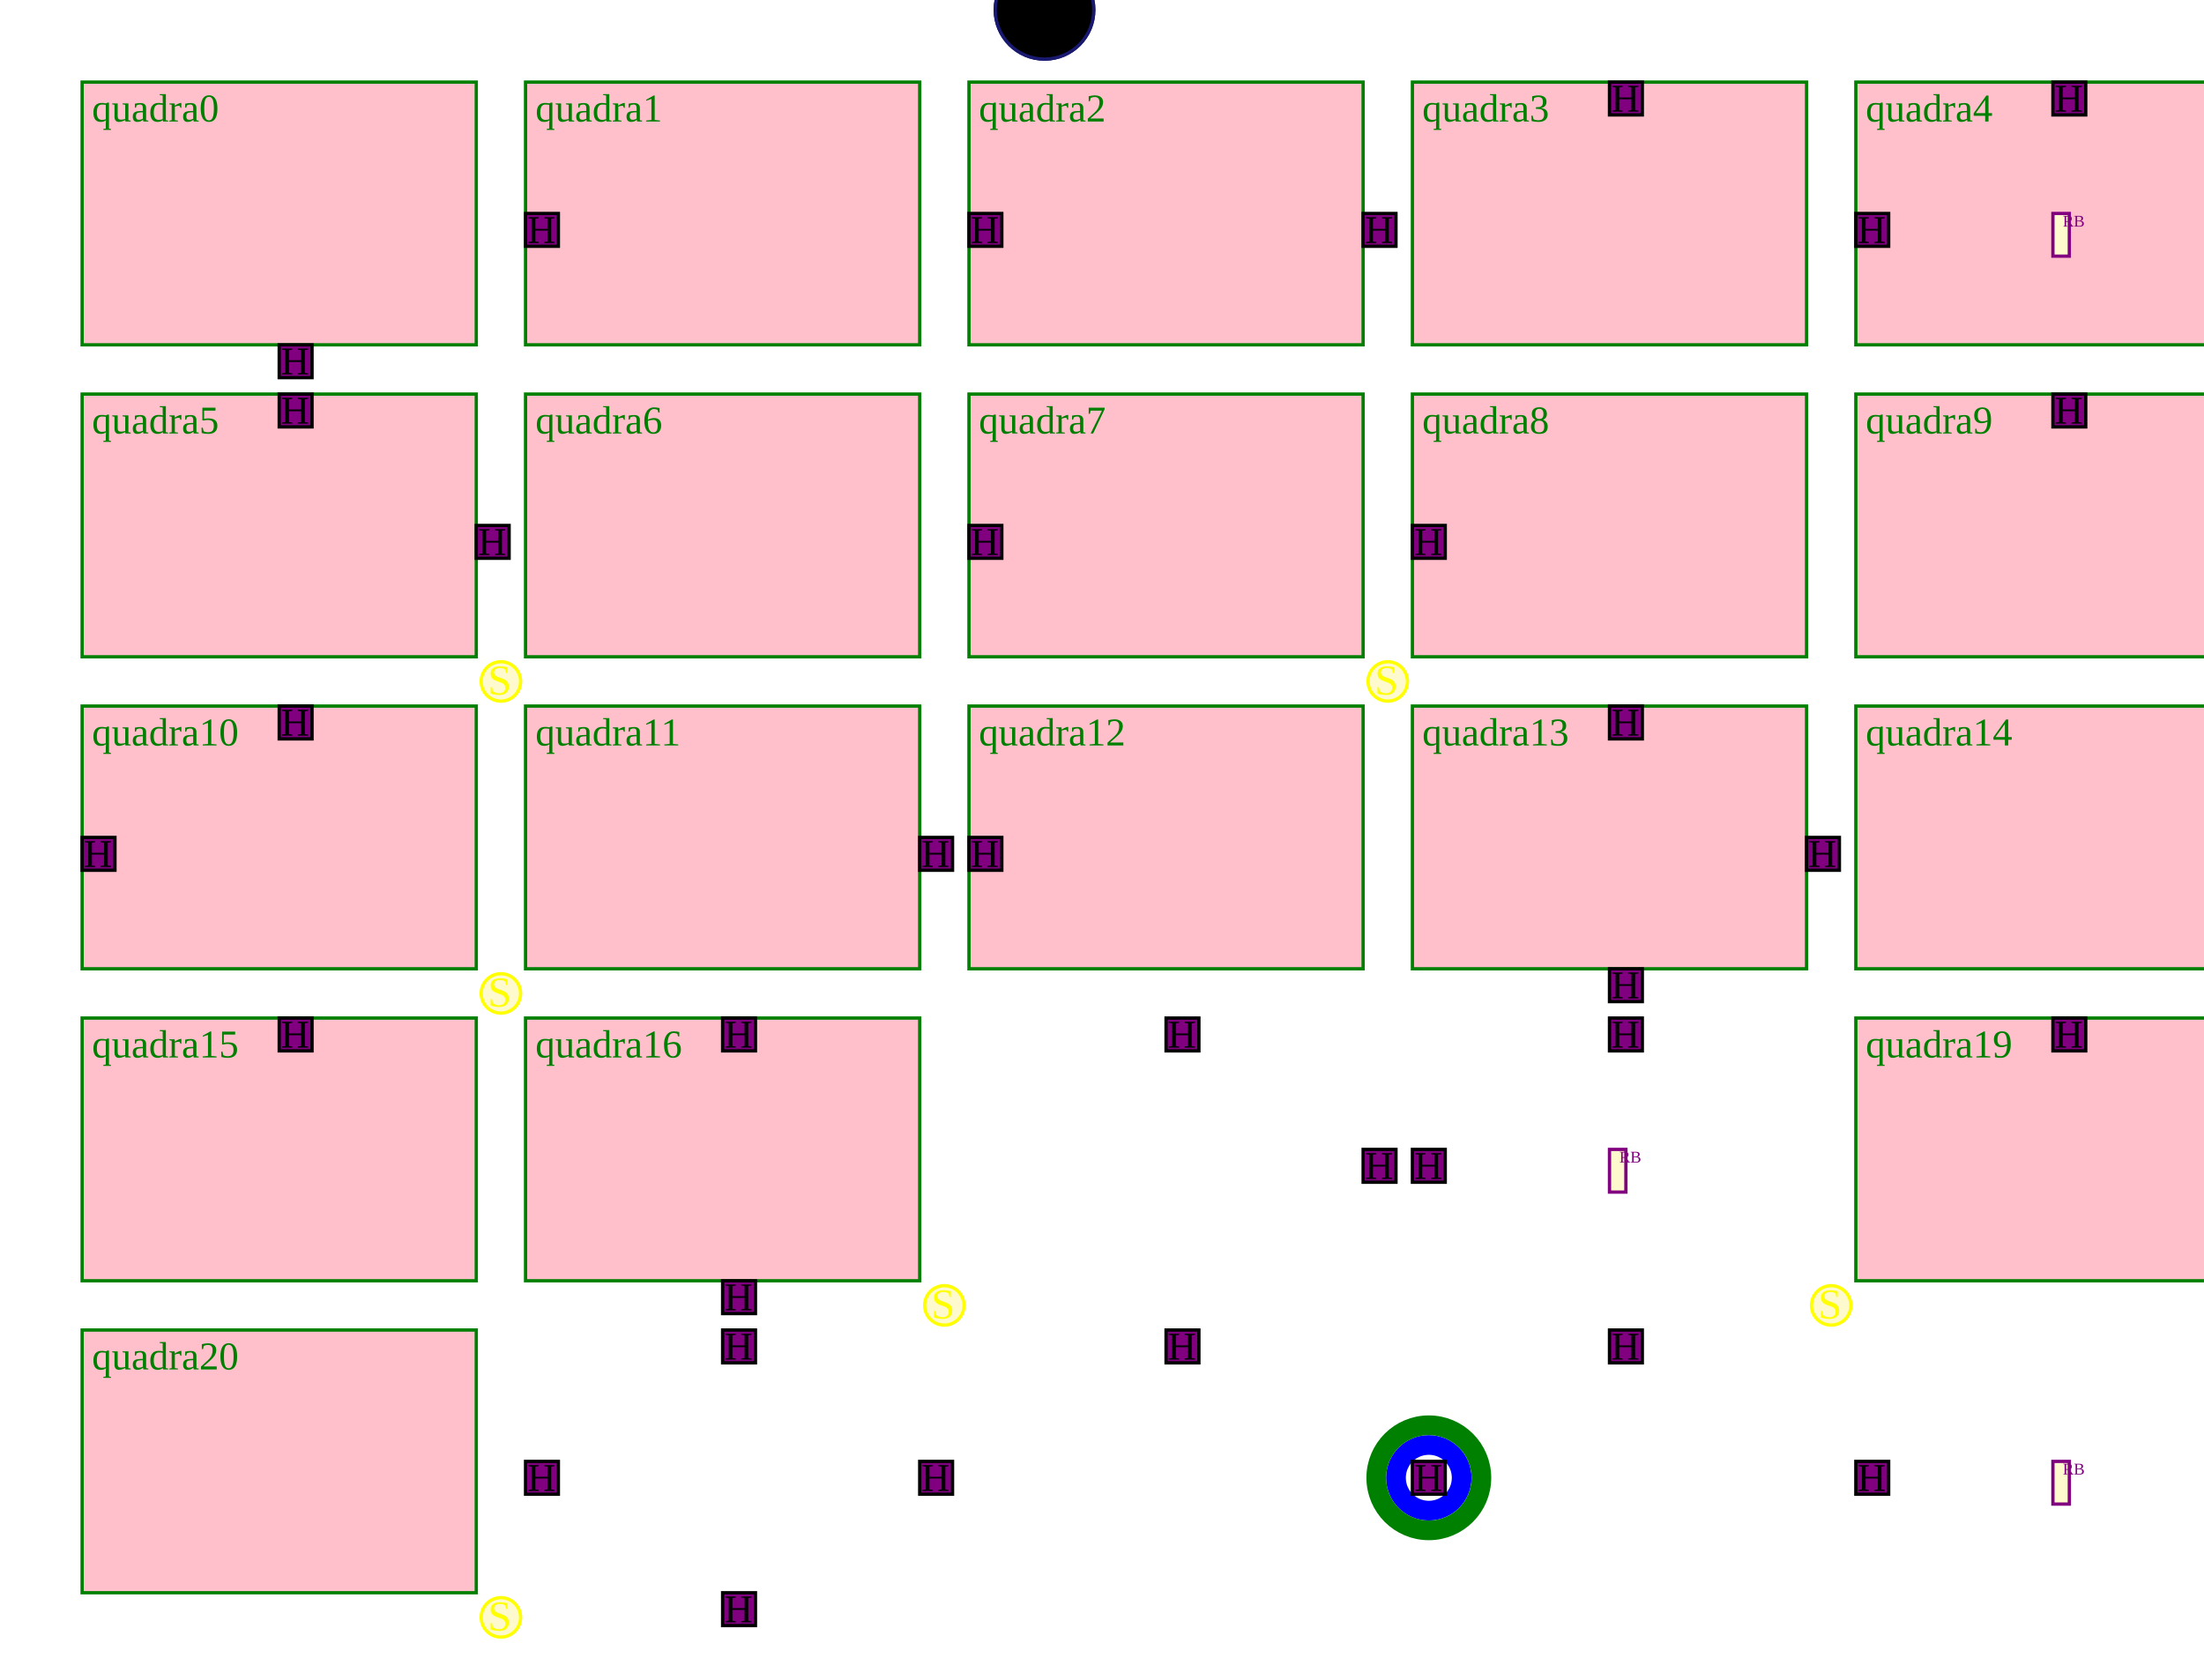
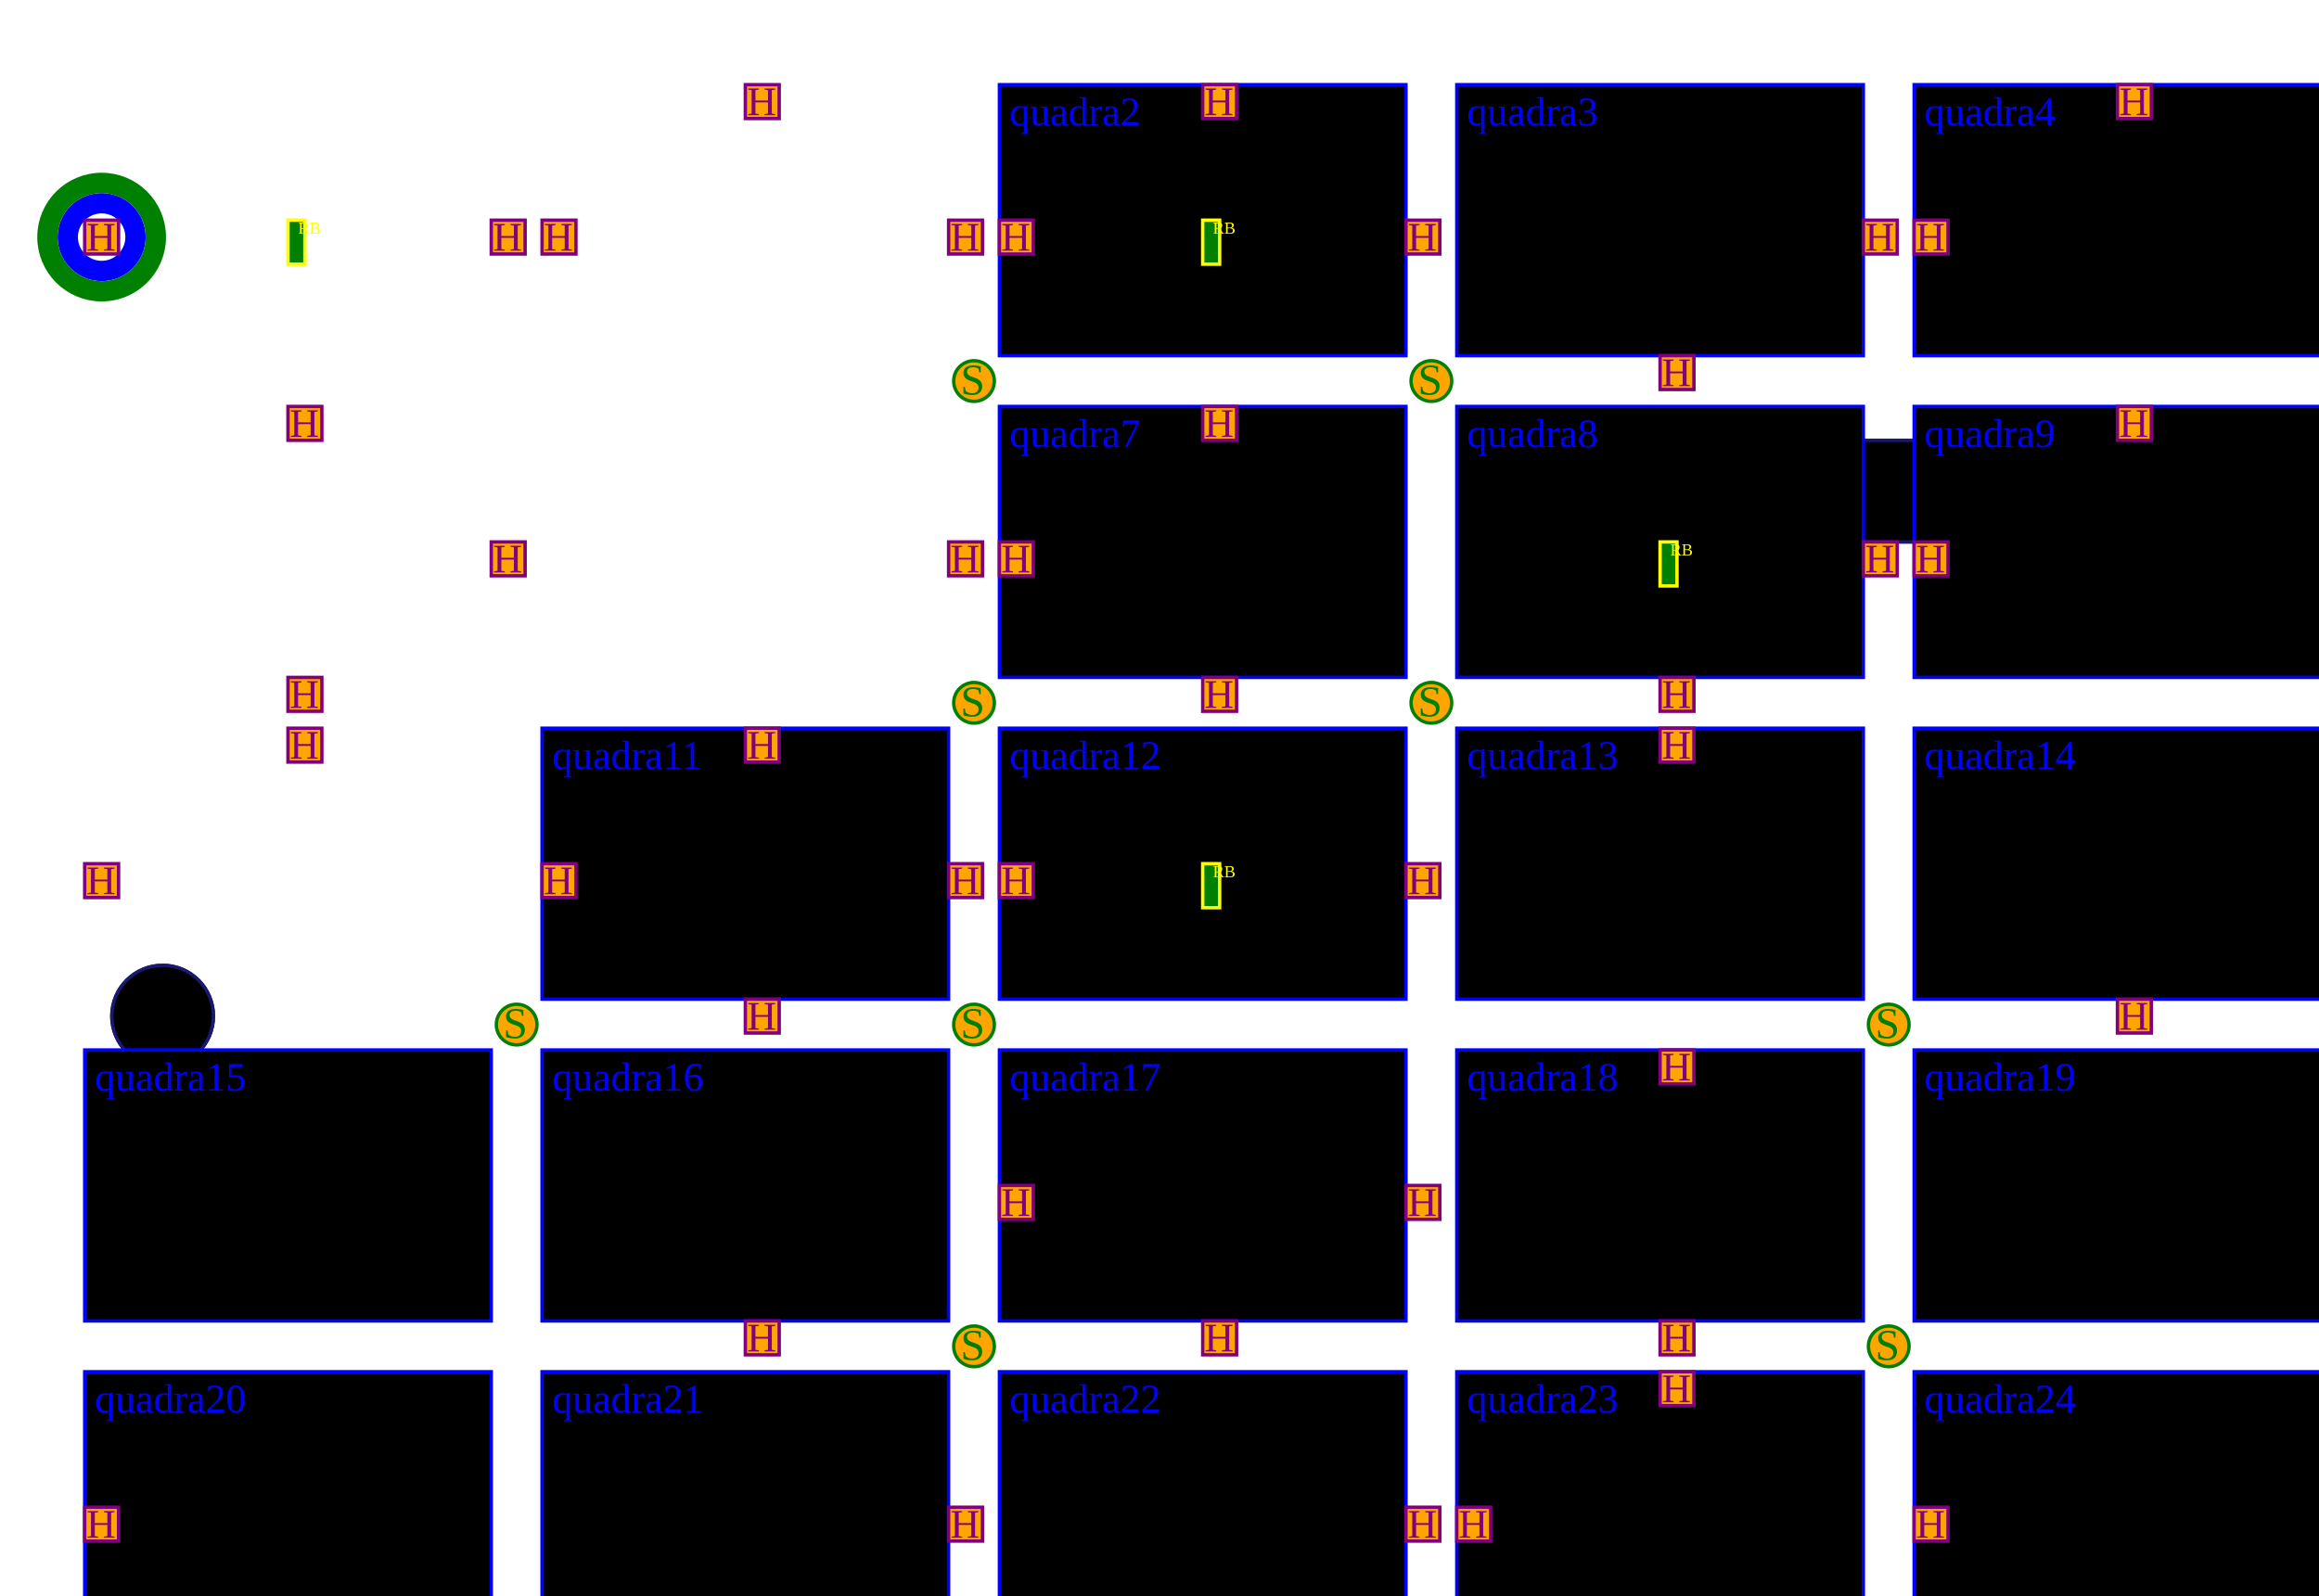
<svg>
-   <circle cx="435" cy="450" r="10" fill="none" stroke="blue" stroke-width="6" />
-   <circle cx="435" cy="450" r="16" fill="none" stroke="green" stroke-width="6" />
-   <circle cx="318" cy="3" r="15" fill="black" stroke="midnightblue" stroke-width="1" />
-   <rect x="28" y="141" width="30" height="30" fill="black" stroke="midnightblue" stroke-width="1" />
-   <circle cx="318" cy="3" r="15" fill="black" stroke="midnightblue" stroke-width="1" />
-   <rect x="28" y="141" width="30" height="30" fill="black" stroke="midnightblue" stroke-width="1" />
-   <rect x="25" y="25" width="120" height="80" fill="pink" stroke="green" stroke-width="1" />
-   <text x="28" y="37" font-size="12" fill="green"> quadra0 </text>
-   <rect x="160" y="25" width="120" height="80" fill="pink" stroke="green" stroke-width="1" />
-   <text x="163" y="37" font-size="12" fill="green"> quadra1 </text>
-   <rect x="295" y="25" width="120" height="80" fill="pink" stroke="green" stroke-width="1" />
-   <text x="298" y="37" font-size="12" fill="green"> quadra2 </text>
-   <rect x="430" y="25" width="120" height="80" fill="pink" stroke="green" stroke-width="1" />
-   <text x="433" y="37" font-size="12" fill="green"> quadra3 </text>
-   <rect x="565" y="25" width="120" height="80" fill="pink" stroke="green" stroke-width="1" />
-   <text x="568" y="37" font-size="12" fill="green"> quadra4 </text>
-   <rect x="25" y="120" width="120" height="80" fill="pink" stroke="green" stroke-width="1" />
-   <text x="28" y="132" font-size="12" fill="green"> quadra5 </text>
-   <rect x="160" y="120" width="120" height="80" fill="pink" stroke="green" stroke-width="1" />
-   <text x="163" y="132" font-size="12" fill="green"> quadra6 </text>
-   <rect x="295" y="120" width="120" height="80" fill="pink" stroke="green" stroke-width="1" />
-   <text x="298" y="132" font-size="12" fill="green"> quadra7 </text>
-   <rect x="430" y="120" width="120" height="80" fill="pink" stroke="green" stroke-width="1" />
-   <text x="433" y="132" font-size="12" fill="green"> quadra8 </text>
-   <rect x="565" y="120" width="120" height="80" fill="pink" stroke="green" stroke-width="1" />
-   <text x="568" y="132" font-size="12" fill="green"> quadra9 </text>
-   <rect x="25" y="215" width="120" height="80" fill="pink" stroke="green" stroke-width="1" />
-   <text x="28" y="227" font-size="12" fill="green"> quadra10 </text>
-   <rect x="160" y="215" width="120" height="80" fill="pink" stroke="green" stroke-width="1" />
-   <text x="163" y="227" font-size="12" fill="green"> quadra11 </text>
-   <rect x="295" y="215" width="120" height="80" fill="pink" stroke="green" stroke-width="1" />
-   <text x="298" y="227" font-size="12" fill="green"> quadra12 </text>
-   <rect x="430" y="215" width="120" height="80" fill="pink" stroke="green" stroke-width="1" />
-   <text x="433" y="227" font-size="12" fill="green"> quadra13 </text>
-   <rect x="565" y="215" width="120" height="80" fill="pink" stroke="green" stroke-width="1" />
-   <text x="568" y="227" font-size="12" fill="green"> quadra14 </text>
-   <rect x="25" y="310" width="120" height="80" fill="pink" stroke="green" stroke-width="1" />
-   <text x="28" y="322" font-size="12" fill="green"> quadra15 </text>
-   <rect x="160" y="310" width="120" height="80" fill="pink" stroke="green" stroke-width="1" />
-   <text x="163" y="322" font-size="12" fill="green"> quadra16 </text>
-   <rect x="565" y="310" width="120" height="80" fill="pink" stroke="green" stroke-width="1" />
-   <text x="568" y="322" font-size="12" fill="green"> quadra19 </text>
-   <rect x="25" y="405" width="120" height="80" fill="pink" stroke="green" stroke-width="1" />
-   <text x="28" y="417" font-size="12" fill="green"> quadra20 </text>
-   <rect x="85" y="105" width="10" height="10" fill="purple" stroke="black" stroke-width="1" />
-   <text x="85.5" y="114" font-size="12" fill="black"> H </text>
-   <rect x="160" y="65" width="10" height="10" fill="purple" stroke="black" stroke-width="1" />
-   <text x="160.5" y="74" font-size="12" fill="black"> H </text>
-   <rect x="415" y="65" width="10" height="10" fill="purple" stroke="black" stroke-width="1" />
-   <text x="415.5" y="74" font-size="12" fill="black"> H </text>
-   <rect x="295" y="65" width="10" height="10" fill="purple" stroke="black" stroke-width="1" />
-   <text x="295.5" y="74" font-size="12" fill="black"> H </text>
-   <rect x="490" y="25" width="10" height="10" fill="purple" stroke="black" stroke-width="1" />
-   <text x="490.5" y="34" font-size="12" fill="black"> H </text>
-   <rect x="625" y="25" width="10" height="10" fill="purple" stroke="black" stroke-width="1" />
-   <text x="625.5" y="34" font-size="12" fill="black"> H </text>
-   <rect x="685" y="65" width="10" height="10" fill="purple" stroke="black" stroke-width="1" />
-   <text x="685.5" y="74" font-size="12" fill="black"> H </text>
-   <rect x="565" y="65" width="10" height="10" fill="purple" stroke="black" stroke-width="1" />
-   <text x="565.5" y="74" font-size="12" fill="black"> H </text>
-   <rect x="85" y="120" width="10" height="10" fill="purple" stroke="black" stroke-width="1" />
-   <text x="85.5" y="129" font-size="12" fill="black"> H </text>
-   <rect x="145" y="160" width="10" height="10" fill="purple" stroke="black" stroke-width="1" />
-   <text x="145.5" y="169" font-size="12" fill="black"> H </text>
-   <rect x="295" y="160" width="10" height="10" fill="purple" stroke="black" stroke-width="1" />
-   <text x="295.5" y="169" font-size="12" fill="black"> H </text>
-   <rect x="430" y="160" width="10" height="10" fill="purple" stroke="black" stroke-width="1" />
-   <text x="430.5" y="169" font-size="12" fill="black"> H </text>
-   <rect x="625" y="120" width="10" height="10" fill="purple" stroke="black" stroke-width="1" />
-   <text x="625.5" y="129" font-size="12" fill="black"> H </text>
-   <rect x="85" y="215" width="10" height="10" fill="purple" stroke="black" stroke-width="1" />
-   <text x="85.5" y="224" font-size="12" fill="black"> H </text>
-   <rect x="25" y="255" width="10" height="10" fill="purple" stroke="black" stroke-width="1" />
-   <text x="25.5" y="264" font-size="12" fill="black"> H </text>
-   <rect x="280" y="255" width="10" height="10" fill="purple" stroke="black" stroke-width="1" />
-   <text x="280.5" y="264" font-size="12" fill="black"> H </text>
-   <rect x="295" y="255" width="10" height="10" fill="purple" stroke="black" stroke-width="1" />
-   <text x="295.5" y="264" font-size="12" fill="black"> H </text>
-   <rect x="490" y="215" width="10" height="10" fill="purple" stroke="black" stroke-width="1" />
-   <text x="490.5" y="224" font-size="12" fill="black"> H </text>
-   <rect x="550" y="255" width="10" height="10" fill="purple" stroke="black" stroke-width="1" />
-   <text x="550.5" y="264" font-size="12" fill="black"> H </text>
-   <rect x="490" y="295" width="10" height="10" fill="purple" stroke="black" stroke-width="1" />
-   <text x="490.5" y="304" font-size="12" fill="black"> H </text>
-   <rect x="685" y="255" width="10" height="10" fill="purple" stroke="black" stroke-width="1" />
-   <text x="685.5" y="264" font-size="12" fill="black"> H </text>
-   <rect x="85" y="310" width="10" height="10" fill="purple" stroke="black" stroke-width="1" />
-   <text x="85.5" y="319" font-size="12" fill="black"> H </text>
-   <rect x="220" y="310" width="10" height="10" fill="purple" stroke="black" stroke-width="1" />
-   <text x="220.5" y="319" font-size="12" fill="black"> H </text>
-   <rect x="220" y="390" width="10" height="10" fill="purple" stroke="black" stroke-width="1" />
-   <text x="220.5" y="399" font-size="12" fill="black"> H </text>
-   <rect x="355" y="310" width="10" height="10" fill="purple" stroke="black" stroke-width="1" />
-   <text x="355.5" y="319" font-size="12" fill="black"> H </text>
-   <rect x="415" y="350" width="10" height="10" fill="purple" stroke="black" stroke-width="1" />
-   <text x="415.5" y="359" font-size="12" fill="black"> H </text>
-   <rect x="490" y="310" width="10" height="10" fill="purple" stroke="black" stroke-width="1" />
-   <text x="490.5" y="319" font-size="12" fill="black"> H </text>
-   <rect x="430" y="350" width="10" height="10" fill="purple" stroke="black" stroke-width="1" />
-   <text x="430.5" y="359" font-size="12" fill="black"> H </text>
-   <rect x="625" y="310" width="10" height="10" fill="purple" stroke="black" stroke-width="1" />
-   <text x="625.5" y="319" font-size="12" fill="black"> H </text>
-   <rect x="220" y="405" width="10" height="10" fill="purple" stroke="black" stroke-width="1" />
-   <text x="220.5" y="414" font-size="12" fill="black"> H </text>
-   <rect x="280" y="445" width="10" height="10" fill="purple" stroke="black" stroke-width="1" />
-   <text x="280.5" y="454" font-size="12" fill="black"> H </text>
-   <rect x="220" y="485" width="10" height="10" fill="purple" stroke="black" stroke-width="1" />
-   <text x="220.5" y="494" font-size="12" fill="black"> H </text>
-   <rect x="160" y="445" width="10" height="10" fill="purple" stroke="black" stroke-width="1" />
-   <text x="160.5" y="454" font-size="12" fill="black"> H </text>
-   <rect x="355" y="405" width="10" height="10" fill="purple" stroke="black" stroke-width="1" />
-   <text x="355.5" y="414" font-size="12" fill="black"> H </text>
-   <rect x="490" y="405" width="10" height="10" fill="purple" stroke="black" stroke-width="1" />
-   <text x="490.5" y="414" font-size="12" fill="black"> H </text>
-   <rect x="430" y="445" width="10" height="10" fill="purple" stroke="black" stroke-width="1" />
-   <text x="430.5" y="454" font-size="12" fill="black"> H </text>
-   <rect x="565" y="445" width="10" height="10" fill="purple" stroke="black" stroke-width="1" />
-   <text x="565.5" y="454" font-size="12" fill="black"> H </text>
-   <circle cx="152.5" cy="207.5" r="6" fill="lemonchiffon" stroke="yellow" stroke-width="1" />
-   <text x="148.5" y="211.5" font-size="13" fill="yellow"> S </text>
-   <circle cx="422.5" cy="207.5" r="6" fill="lemonchiffon" stroke="yellow" stroke-width="1" />
-   <text x="418.5" y="211.5" font-size="13" fill="yellow"> S </text>
-   <circle cx="152.5" cy="302.5" r="6" fill="lemonchiffon" stroke="yellow" stroke-width="1" />
-   <text x="148.5" y="306.5" font-size="13" fill="yellow"> S </text>
-   <circle cx="287.5" cy="397.5" r="6" fill="lemonchiffon" stroke="yellow" stroke-width="1" />
-   <text x="283.5" y="401.5" font-size="13" fill="yellow"> S </text>
-   <circle cx="557.5" cy="397.5" r="6" fill="lemonchiffon" stroke="yellow" stroke-width="1" />
-   <text x="553.5" y="401.5" font-size="13" fill="yellow"> S </text>
-   <circle cx="152.5" cy="492.5" r="6" fill="lemonchiffon" stroke="yellow" stroke-width="1" />
-   <text x="148.5" y="496.5" font-size="13" fill="yellow"> S </text>
-   <rect x="625" y="65" width="5" height="13" fill="lemonchiffon" stroke="purple" stroke-width="1" />
-   <text x="628" y="69" font-size="5" fill="purple"> RB </text>
-   <rect x="490" y="350" width="5" height="13" fill="lemonchiffon" stroke="purple" stroke-width="1" />
-   <text x="493" y="354" font-size="5" fill="purple"> RB </text>
-   <rect x="625" y="445" width="5" height="13" fill="lemonchiffon" stroke="purple" stroke-width="1" />
-   <text x="628" y="449" font-size="5" fill="purple"> RB </text>
+   <circle cx="30" cy="70" r="10" fill="none" stroke="blue" stroke-width="6" />
+   <circle cx="30" cy="70" r="16" fill="none" stroke="green" stroke-width="6" />
+   <circle cx="48" cy="300" r="15" fill="black" stroke="midnightblue" stroke-width="1" />
+   <rect x="544" y="130" width="30" height="30" fill="black" stroke="midnightblue" stroke-width="1" />
+   <circle cx="48" cy="300" r="15" fill="black" stroke="midnightblue" stroke-width="1" />
+   <rect x="544" y="130" width="30" height="30" fill="black" stroke="midnightblue" stroke-width="1" />
+   <rect x="295" y="25" width="120" height="80" fill="black" stroke="blue" stroke-width="1" />
+   <text x="298" y="37" font-size="12" fill="blue"> quadra2 </text>
+   <rect x="430" y="25" width="120" height="80" fill="black" stroke="blue" stroke-width="1" />
+   <text x="433" y="37" font-size="12" fill="blue"> quadra3 </text>
+   <rect x="565" y="25" width="120" height="80" fill="black" stroke="blue" stroke-width="1" />
+   <text x="568" y="37" font-size="12" fill="blue"> quadra4 </text>
+   <rect x="295" y="120" width="120" height="80" fill="black" stroke="blue" stroke-width="1" />
+   <text x="298" y="132" font-size="12" fill="blue"> quadra7 </text>
+   <rect x="430" y="120" width="120" height="80" fill="black" stroke="blue" stroke-width="1" />
+   <text x="433" y="132" font-size="12" fill="blue"> quadra8 </text>
+   <rect x="565" y="120" width="120" height="80" fill="black" stroke="blue" stroke-width="1" />
+   <text x="568" y="132" font-size="12" fill="blue"> quadra9 </text>
+   <rect x="160" y="215" width="120" height="80" fill="black" stroke="blue" stroke-width="1" />
+   <text x="163" y="227" font-size="12" fill="blue"> quadra11 </text>
+   <rect x="295" y="215" width="120" height="80" fill="black" stroke="blue" stroke-width="1" />
+   <text x="298" y="227" font-size="12" fill="blue"> quadra12 </text>
+   <rect x="430" y="215" width="120" height="80" fill="black" stroke="blue" stroke-width="1" />
+   <text x="433" y="227" font-size="12" fill="blue"> quadra13 </text>
+   <rect x="565" y="215" width="120" height="80" fill="black" stroke="blue" stroke-width="1" />
+   <text x="568" y="227" font-size="12" fill="blue"> quadra14 </text>
+   <rect x="25" y="310" width="120" height="80" fill="black" stroke="blue" stroke-width="1" />
+   <text x="28" y="322" font-size="12" fill="blue"> quadra15 </text>
+   <rect x="160" y="310" width="120" height="80" fill="black" stroke="blue" stroke-width="1" />
+   <text x="163" y="322" font-size="12" fill="blue"> quadra16 </text>
+   <rect x="295" y="310" width="120" height="80" fill="black" stroke="blue" stroke-width="1" />
+   <text x="298" y="322" font-size="12" fill="blue"> quadra17 </text>
+   <rect x="430" y="310" width="120" height="80" fill="black" stroke="blue" stroke-width="1" />
+   <text x="433" y="322" font-size="12" fill="blue"> quadra18 </text>
+   <rect x="565" y="310" width="120" height="80" fill="black" stroke="blue" stroke-width="1" />
+   <text x="568" y="322" font-size="12" fill="blue"> quadra19 </text>
+   <rect x="25" y="405" width="120" height="80" fill="black" stroke="blue" stroke-width="1" />
+   <text x="28" y="417" font-size="12" fill="blue"> quadra20 </text>
+   <rect x="160" y="405" width="120" height="80" fill="black" stroke="blue" stroke-width="1" />
+   <text x="163" y="417" font-size="12" fill="blue"> quadra21 </text>
+   <rect x="295" y="405" width="120" height="80" fill="black" stroke="blue" stroke-width="1" />
+   <text x="298" y="417" font-size="12" fill="blue"> quadra22 </text>
+   <rect x="430" y="405" width="120" height="80" fill="black" stroke="blue" stroke-width="1" />
+   <text x="433" y="417" font-size="12" fill="blue"> quadra23 </text>
+   <rect x="565" y="405" width="120" height="80" fill="black" stroke="blue" stroke-width="1" />
+   <text x="568" y="417" font-size="12" fill="blue"> quadra24 </text>
+   <rect x="145" y="65" width="10" height="10" fill="orange" stroke="purple" stroke-width="1" />
+   <text x="145.5" y="74" font-size="12" fill="purple"> H </text>
+   <rect x="25" y="65" width="10" height="10" fill="orange" stroke="purple" stroke-width="1" />
+   <text x="25.5" y="74" font-size="12" fill="purple"> H </text>
+   <rect x="220" y="25" width="10" height="10" fill="orange" stroke="purple" stroke-width="1" />
+   <text x="220.5" y="34" font-size="12" fill="purple"> H </text>
+   <rect x="280" y="65" width="10" height="10" fill="orange" stroke="purple" stroke-width="1" />
+   <text x="280.5" y="74" font-size="12" fill="purple"> H </text>
+   <rect x="160" y="65" width="10" height="10" fill="orange" stroke="purple" stroke-width="1" />
+   <text x="160.5" y="74" font-size="12" fill="purple"> H </text>
+   <rect x="355" y="25" width="10" height="10" fill="orange" stroke="purple" stroke-width="1" />
+   <text x="355.5" y="34" font-size="12" fill="purple"> H </text>
+   <rect x="415" y="65" width="10" height="10" fill="orange" stroke="purple" stroke-width="1" />
+   <text x="415.5" y="74" font-size="12" fill="purple"> H </text>
+   <rect x="295" y="65" width="10" height="10" fill="orange" stroke="purple" stroke-width="1" />
+   <text x="295.5" y="74" font-size="12" fill="purple"> H </text>
+   <rect x="550" y="65" width="10" height="10" fill="orange" stroke="purple" stroke-width="1" />
+   <text x="550.5" y="74" font-size="12" fill="purple"> H </text>
+   <rect x="490" y="105" width="10" height="10" fill="orange" stroke="purple" stroke-width="1" />
+   <text x="490.5" y="114" font-size="12" fill="purple"> H </text>
+   <rect x="625" y="25" width="10" height="10" fill="orange" stroke="purple" stroke-width="1" />
+   <text x="625.5" y="34" font-size="12" fill="purple"> H </text>
+   <rect x="685" y="65" width="10" height="10" fill="orange" stroke="purple" stroke-width="1" />
+   <text x="685.5" y="74" font-size="12" fill="purple"> H </text>
+   <rect x="565" y="65" width="10" height="10" fill="orange" stroke="purple" stroke-width="1" />
+   <text x="565.5" y="74" font-size="12" fill="purple"> H </text>
+   <rect x="85" y="120" width="10" height="10" fill="orange" stroke="purple" stroke-width="1" />
+   <text x="85.5" y="129" font-size="12" fill="purple"> H </text>
+   <rect x="145" y="160" width="10" height="10" fill="orange" stroke="purple" stroke-width="1" />
+   <text x="145.5" y="169" font-size="12" fill="purple"> H </text>
+   <rect x="85" y="200" width="10" height="10" fill="orange" stroke="purple" stroke-width="1" />
+   <text x="85.5" y="209" font-size="12" fill="purple"> H </text>
+   <rect x="280" y="160" width="10" height="10" fill="orange" stroke="purple" stroke-width="1" />
+   <text x="280.5" y="169" font-size="12" fill="purple"> H </text>
+   <rect x="355" y="120" width="10" height="10" fill="orange" stroke="purple" stroke-width="1" />
+   <text x="355.5" y="129" font-size="12" fill="purple"> H </text>
+   <rect x="355" y="200" width="10" height="10" fill="orange" stroke="purple" stroke-width="1" />
+   <text x="355.5" y="209" font-size="12" fill="purple"> H </text>
+   <rect x="295" y="160" width="10" height="10" fill="orange" stroke="purple" stroke-width="1" />
+   <text x="295.5" y="169" font-size="12" fill="purple"> H </text>
+   <rect x="550" y="160" width="10" height="10" fill="orange" stroke="purple" stroke-width="1" />
+   <text x="550.5" y="169" font-size="12" fill="purple"> H </text>
+   <rect x="490" y="200" width="10" height="10" fill="orange" stroke="purple" stroke-width="1" />
+   <text x="490.5" y="209" font-size="12" fill="purple"> H </text>
+   <rect x="625" y="120" width="10" height="10" fill="orange" stroke="purple" stroke-width="1" />
+   <text x="625.5" y="129" font-size="12" fill="purple"> H </text>
+   <rect x="565" y="160" width="10" height="10" fill="orange" stroke="purple" stroke-width="1" />
+   <text x="565.5" y="169" font-size="12" fill="purple"> H </text>
+   <rect x="85" y="215" width="10" height="10" fill="orange" stroke="purple" stroke-width="1" />
+   <text x="85.5" y="224" font-size="12" fill="purple"> H </text>
+   <rect x="25" y="255" width="10" height="10" fill="orange" stroke="purple" stroke-width="1" />
+   <text x="25.5" y="264" font-size="12" fill="purple"> H </text>
+   <rect x="220" y="215" width="10" height="10" fill="orange" stroke="purple" stroke-width="1" />
+   <text x="220.5" y="224" font-size="12" fill="purple"> H </text>
+   <rect x="280" y="255" width="10" height="10" fill="orange" stroke="purple" stroke-width="1" />
+   <text x="280.5" y="264" font-size="12" fill="purple"> H </text>
+   <rect x="220" y="295" width="10" height="10" fill="orange" stroke="purple" stroke-width="1" />
+   <text x="220.5" y="304" font-size="12" fill="purple"> H </text>
+   <rect x="160" y="255" width="10" height="10" fill="orange" stroke="purple" stroke-width="1" />
+   <text x="160.5" y="264" font-size="12" fill="purple"> H </text>
+   <rect x="415" y="255" width="10" height="10" fill="orange" stroke="purple" stroke-width="1" />
+   <text x="415.5" y="264" font-size="12" fill="purple"> H </text>
+   <rect x="295" y="255" width="10" height="10" fill="orange" stroke="purple" stroke-width="1" />
+   <text x="295.5" y="264" font-size="12" fill="purple"> H </text>
+   <rect x="490" y="215" width="10" height="10" fill="orange" stroke="purple" stroke-width="1" />
+   <text x="490.5" y="224" font-size="12" fill="purple"> H </text>
+   <rect x="625" y="295" width="10" height="10" fill="orange" stroke="purple" stroke-width="1" />
+   <text x="625.5" y="304" font-size="12" fill="purple"> H </text>
+   <rect x="220" y="390" width="10" height="10" fill="orange" stroke="purple" stroke-width="1" />
+   <text x="220.5" y="399" font-size="12" fill="purple"> H </text>
+   <rect x="415" y="350" width="10" height="10" fill="orange" stroke="purple" stroke-width="1" />
+   <text x="415.5" y="359" font-size="12" fill="purple"> H </text>
+   <rect x="355" y="390" width="10" height="10" fill="orange" stroke="purple" stroke-width="1" />
+   <text x="355.5" y="399" font-size="12" fill="purple"> H </text>
+   <rect x="295" y="350" width="10" height="10" fill="orange" stroke="purple" stroke-width="1" />
+   <text x="295.5" y="359" font-size="12" fill="purple"> H </text>
+   <rect x="490" y="310" width="10" height="10" fill="orange" stroke="purple" stroke-width="1" />
+   <text x="490.5" y="319" font-size="12" fill="purple"> H </text>
+   <rect x="490" y="390" width="10" height="10" fill="orange" stroke="purple" stroke-width="1" />
+   <text x="490.5" y="399" font-size="12" fill="purple"> H </text>
+   <rect x="685" y="350" width="10" height="10" fill="orange" stroke="purple" stroke-width="1" />
+   <text x="685.5" y="359" font-size="12" fill="purple"> H </text>
+   <rect x="85" y="485" width="10" height="10" fill="orange" stroke="purple" stroke-width="1" />
+   <text x="85.5" y="494" font-size="12" fill="purple"> H </text>
+   <rect x="25" y="445" width="10" height="10" fill="orange" stroke="purple" stroke-width="1" />
+   <text x="25.5" y="454" font-size="12" fill="purple"> H </text>
+   <rect x="280" y="445" width="10" height="10" fill="orange" stroke="purple" stroke-width="1" />
+   <text x="280.5" y="454" font-size="12" fill="purple"> H </text>
+   <rect x="415" y="445" width="10" height="10" fill="orange" stroke="purple" stroke-width="1" />
+   <text x="415.5" y="454" font-size="12" fill="purple"> H </text>
+   <rect x="490" y="405" width="10" height="10" fill="orange" stroke="purple" stroke-width="1" />
+   <text x="490.5" y="414" font-size="12" fill="purple"> H </text>
+   <rect x="490" y="485" width="10" height="10" fill="orange" stroke="purple" stroke-width="1" />
+   <text x="490.5" y="494" font-size="12" fill="purple"> H </text>
+   <rect x="430" y="445" width="10" height="10" fill="orange" stroke="purple" stroke-width="1" />
+   <text x="430.5" y="454" font-size="12" fill="purple"> H </text>
+   <rect x="565" y="445" width="10" height="10" fill="orange" stroke="purple" stroke-width="1" />
+   <text x="565.5" y="454" font-size="12" fill="purple"> H </text>
+   <circle cx="287.5" cy="112.5" r="6" fill="orange" stroke="green" stroke-width="1" />
+   <text x="283.5" y="116.5" font-size="13" fill="green"> S </text>
+   <circle cx="422.5" cy="112.5" r="6" fill="orange" stroke="green" stroke-width="1" />
+   <text x="418.5" y="116.5" font-size="13" fill="green"> S </text>
+   <circle cx="287.5" cy="207.5" r="6" fill="orange" stroke="green" stroke-width="1" />
+   <text x="283.5" y="211.5" font-size="13" fill="green"> S </text>
+   <circle cx="422.5" cy="207.5" r="6" fill="orange" stroke="green" stroke-width="1" />
+   <text x="418.5" y="211.5" font-size="13" fill="green"> S </text>
+   <circle cx="152.5" cy="302.5" r="6" fill="orange" stroke="green" stroke-width="1" />
+   <text x="148.5" y="306.5" font-size="13" fill="green"> S </text>
+   <circle cx="287.5" cy="302.5" r="6" fill="orange" stroke="green" stroke-width="1" />
+   <text x="283.5" y="306.5" font-size="13" fill="green"> S </text>
+   <circle cx="557.5" cy="302.5" r="6" fill="orange" stroke="green" stroke-width="1" />
+   <text x="553.5" y="306.5" font-size="13" fill="green"> S </text>
+   <circle cx="287.5" cy="397.5" r="6" fill="orange" stroke="green" stroke-width="1" />
+   <text x="283.5" y="401.5" font-size="13" fill="green"> S </text>
+   <circle cx="557.5" cy="397.5" r="6" fill="orange" stroke="green" stroke-width="1" />
+   <text x="553.5" y="401.5" font-size="13" fill="green"> S </text>
+   <rect x="85" y="65" width="5" height="13" fill="green" stroke="yellow" stroke-width="1" />
+   <text x="88" y="69" font-size="5" fill="yellow"> RB </text>
+   <rect x="355" y="65" width="5" height="13" fill="green" stroke="yellow" stroke-width="1" />
+   <text x="358" y="69" font-size="5" fill="yellow"> RB </text>
+   <rect x="490" y="160" width="5" height="13" fill="green" stroke="yellow" stroke-width="1" />
+   <text x="493" y="164" font-size="5" fill="yellow"> RB </text>
+   <rect x="355" y="255" width="5" height="13" fill="green" stroke="yellow" stroke-width="1" />
+   <text x="358" y="259" font-size="5" fill="yellow"> RB </text>
</svg>
